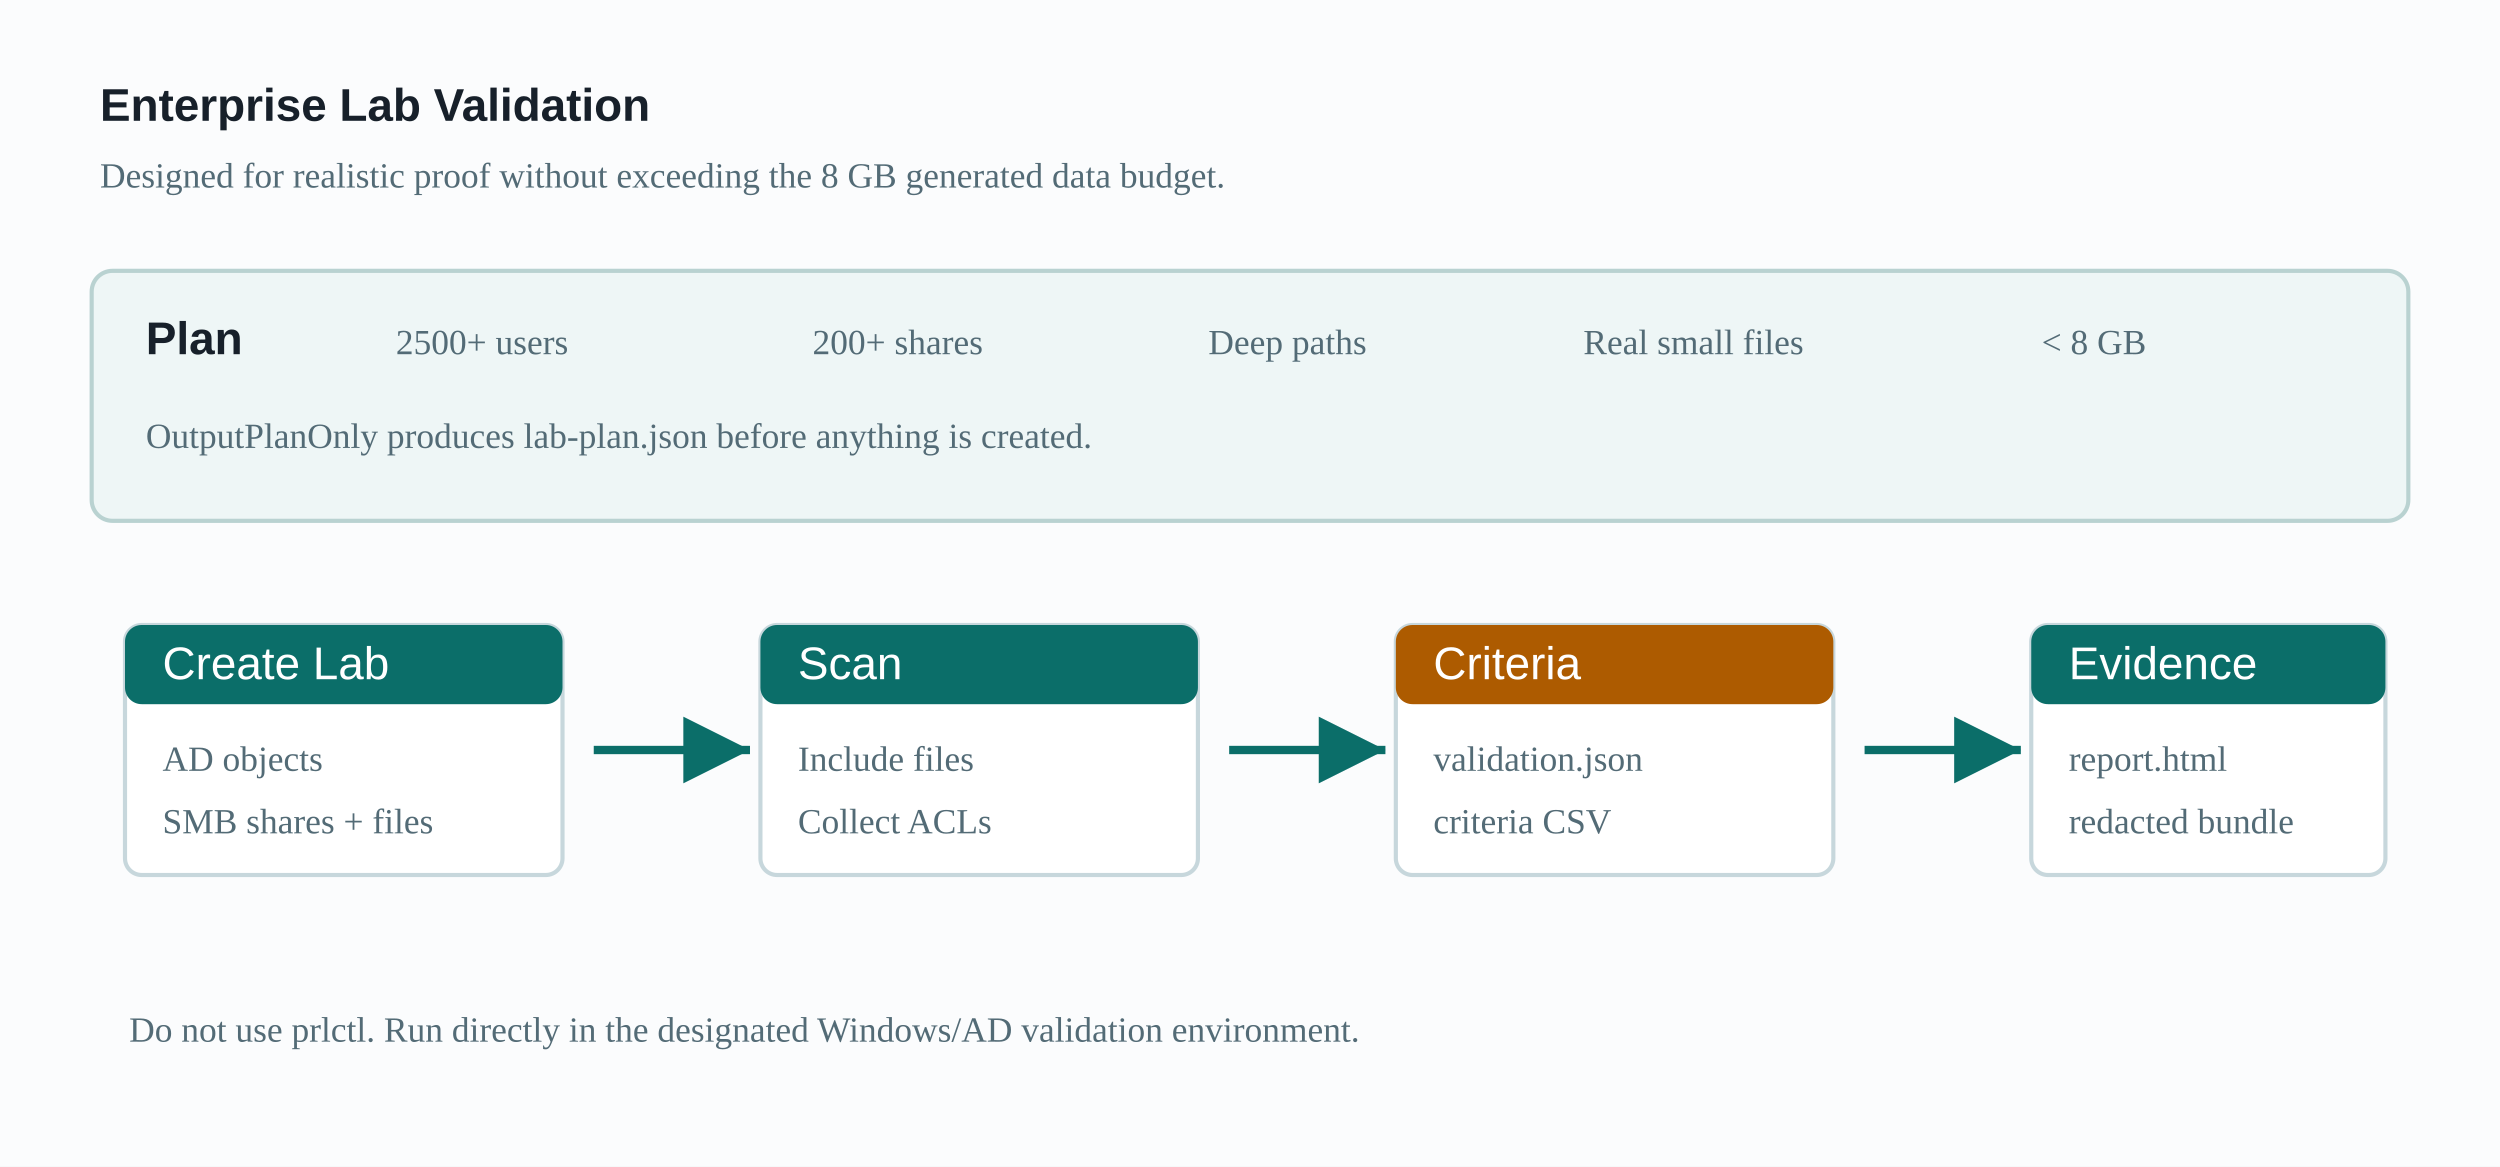
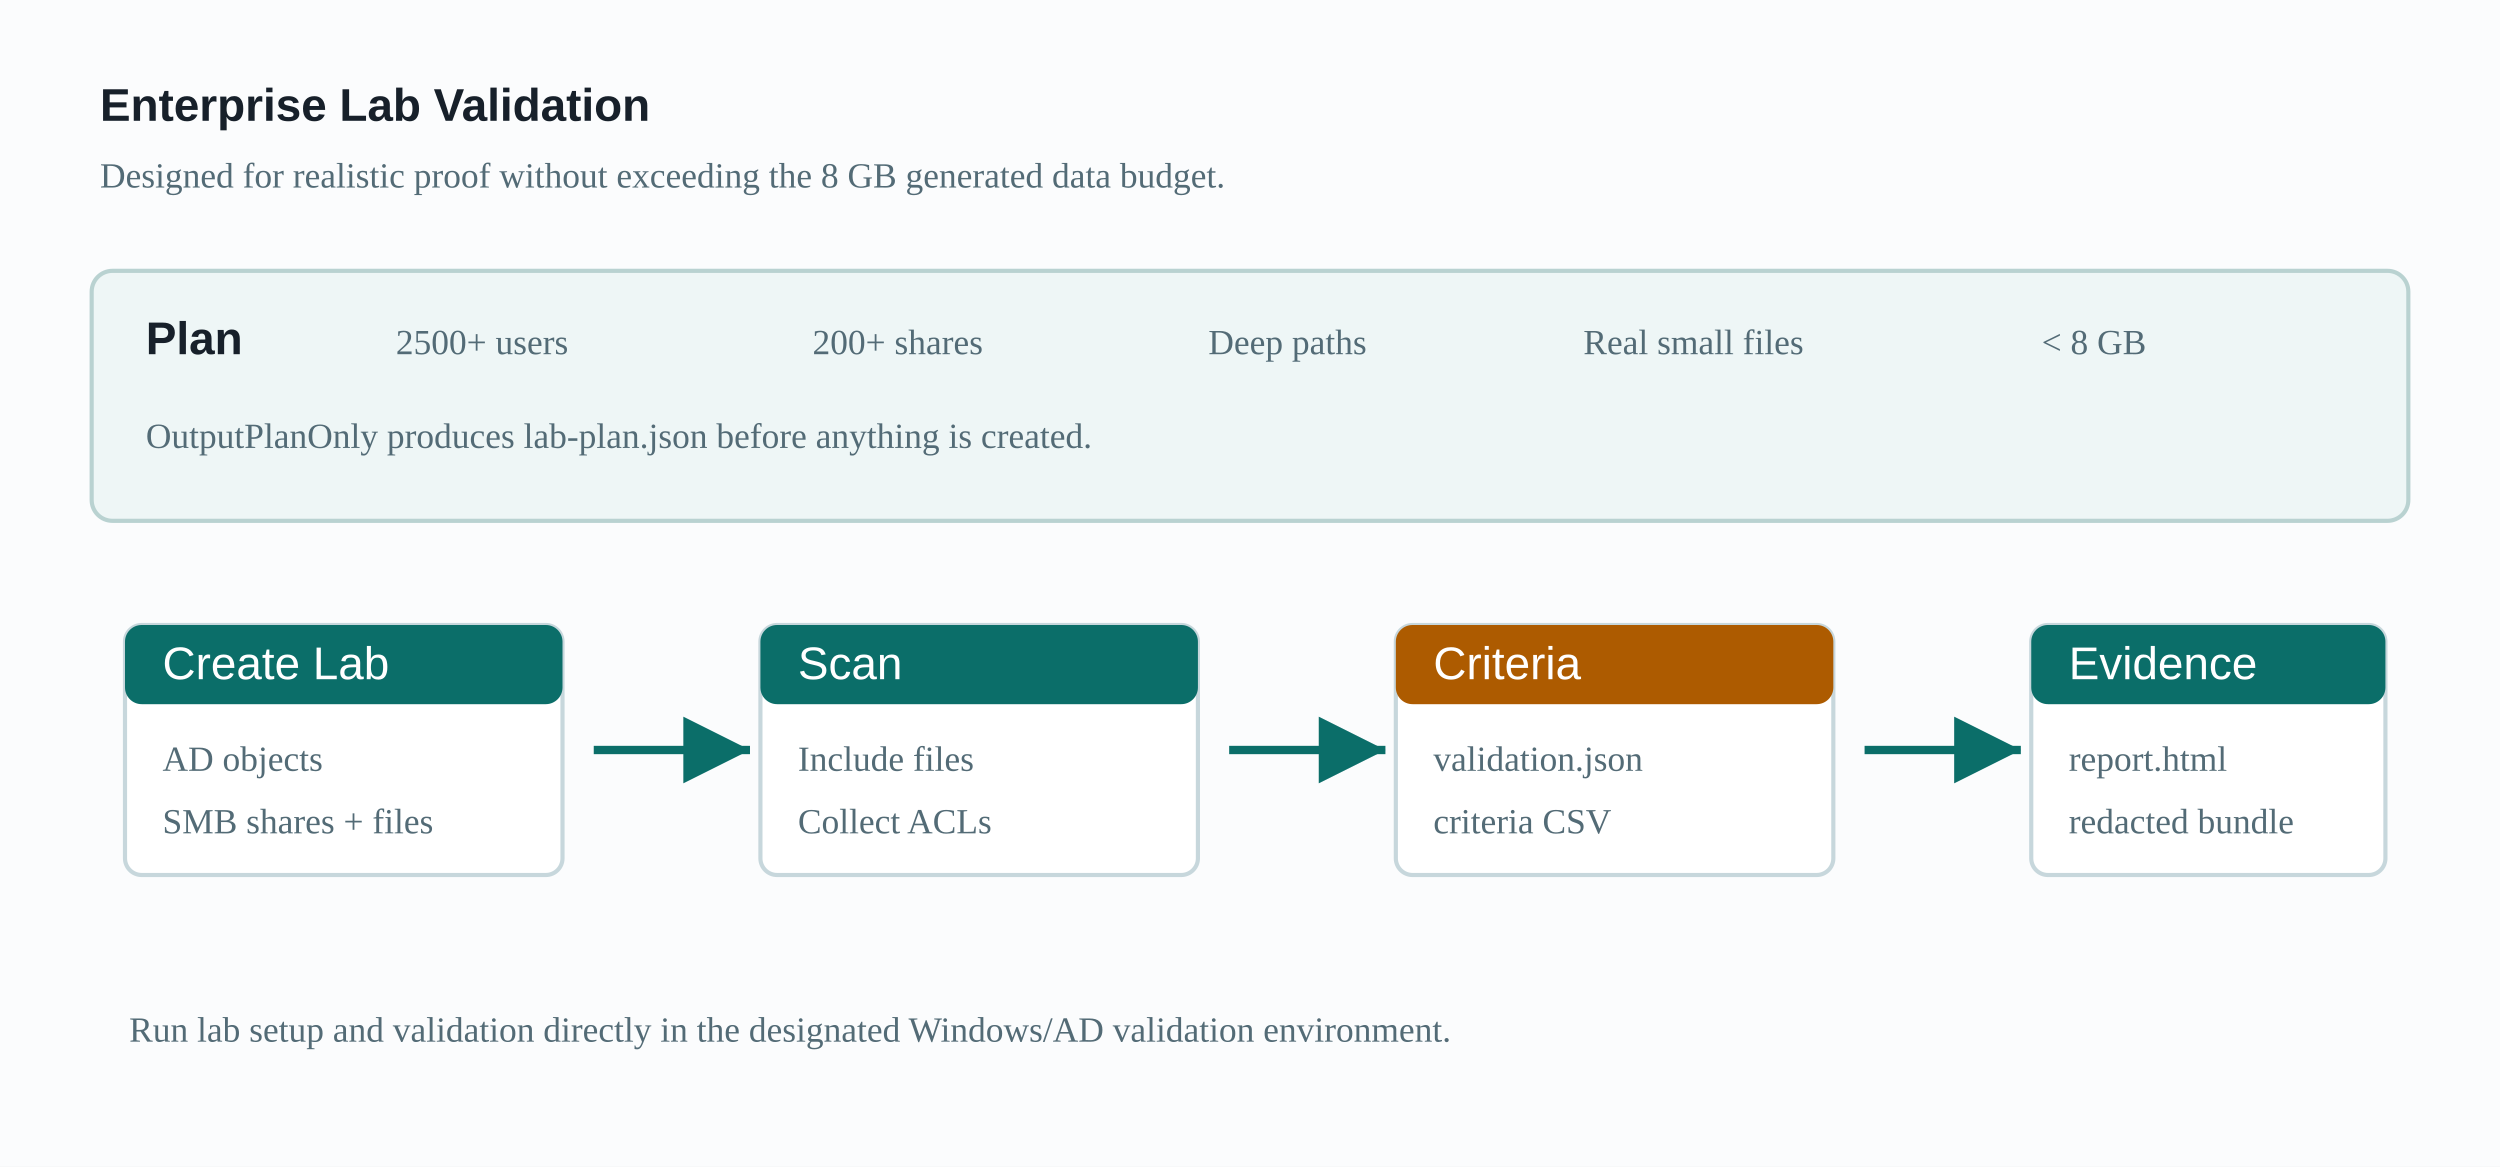
<svg xmlns="http://www.w3.org/2000/svg" width="1200" height="560" viewBox="0 0 1200 560" role="img" aria-labelledby="title desc">
  <defs>
    <style>
      .bg{fill:#fbfcfd}.lane{fill:#eef6f6;stroke:#b9d2d1;stroke-width:2}.box{fill:#fff;stroke:#c7d7dc;stroke-width:2}.accent{fill:#0b6e69}.warn{fill:#ad5b00}.text{font-family:Segoe UI,Arial,sans-serif;fill:#17202a;font-size:22px}.small{font-size:17px;fill:#536b76}.white{fill:#fff}.arrow{stroke:#0b6e69;stroke-width:4;fill:none;marker-end:url(#arrow)}
    </style>
    <marker id="arrow" markerWidth="12" markerHeight="12" refX="10" refY="6" orient="auto">
      <path d="M2,2 L10,6 L2,10 Z" fill="#0b6e69" />
    </marker>
  </defs>
  <rect class="bg" width="1200" height="560" />
  <text x="48" y="58" class="text" font-size="34" font-weight="700">Enterprise Lab Validation</text>
  <text x="48" y="90" class="small">Designed for realistic proof without exceeding the 8 GB generated data budget.</text>
  <rect x="44" y="130" width="1112" height="120" rx="10" class="lane" />
  <text x="70" y="170" class="text" font-weight="700">Plan</text>
  <text x="190" y="170" class="small">2500+ users</text>
  <text x="390" y="170" class="small">200+ shares</text>
  <text x="580" y="170" class="small">Deep paths</text>
  <text x="760" y="170" class="small">Real small files</text>
  <text x="980" y="170" class="small">&lt; 8 GB</text>
  <text x="70" y="215" class="small">OutputPlanOnly produces lab-plan.json before anything is created.</text>
  <g transform="translate(60 300)">
    <rect class="box" width="210" height="120" rx="8" />
    <rect class="accent" width="210" height="38" rx="8" />
    <text x="18" y="26" class="white text" font-size="18">Create Lab</text>
    <text x="18" y="70" class="small">AD objects</text>
    <text x="18" y="100" class="small">SMB shares + files</text>
  </g>
  <path class="arrow" d="M285 360 H360" />
  <g transform="translate(365 300)">
    <rect class="box" width="210" height="120" rx="8" />
    <rect class="accent" width="210" height="38" rx="8" />
    <text x="18" y="26" class="white text" font-size="18">Scan</text>
    <text x="18" y="70" class="small">Include files</text>
    <text x="18" y="100" class="small">Collect ACLs</text>
  </g>
  <path class="arrow" d="M590 360 H665" />
  <g transform="translate(670 300)">
    <rect class="box" width="210" height="120" rx="8" />
    <rect class="warn" width="210" height="38" rx="8" />
    <text x="18" y="26" class="white text" font-size="18">Criteria</text>
    <text x="18" y="70" class="small">validation.json</text>
    <text x="18" y="100" class="small">criteria CSV</text>
  </g>
  <path class="arrow" d="M895 360 H970" />
  <g transform="translate(975 300)">
    <rect class="box" width="170" height="120" rx="8" />
    <rect class="accent" width="170" height="38" rx="8" />
    <text x="18" y="26" class="white text" font-size="18">Evidence</text>
    <text x="18" y="70" class="small">report.html</text>
    <text x="18" y="100" class="small">redacted bundle</text>
  </g>
-   <text x="62" y="500" class="small">Do not use prlctl. Run directly in the designated Windows/AD validation environment.</text>
+   <text x="62" y="500" class="small">Run lab setup and validation directly in the designated Windows/AD validation environment.</text>
</svg>
